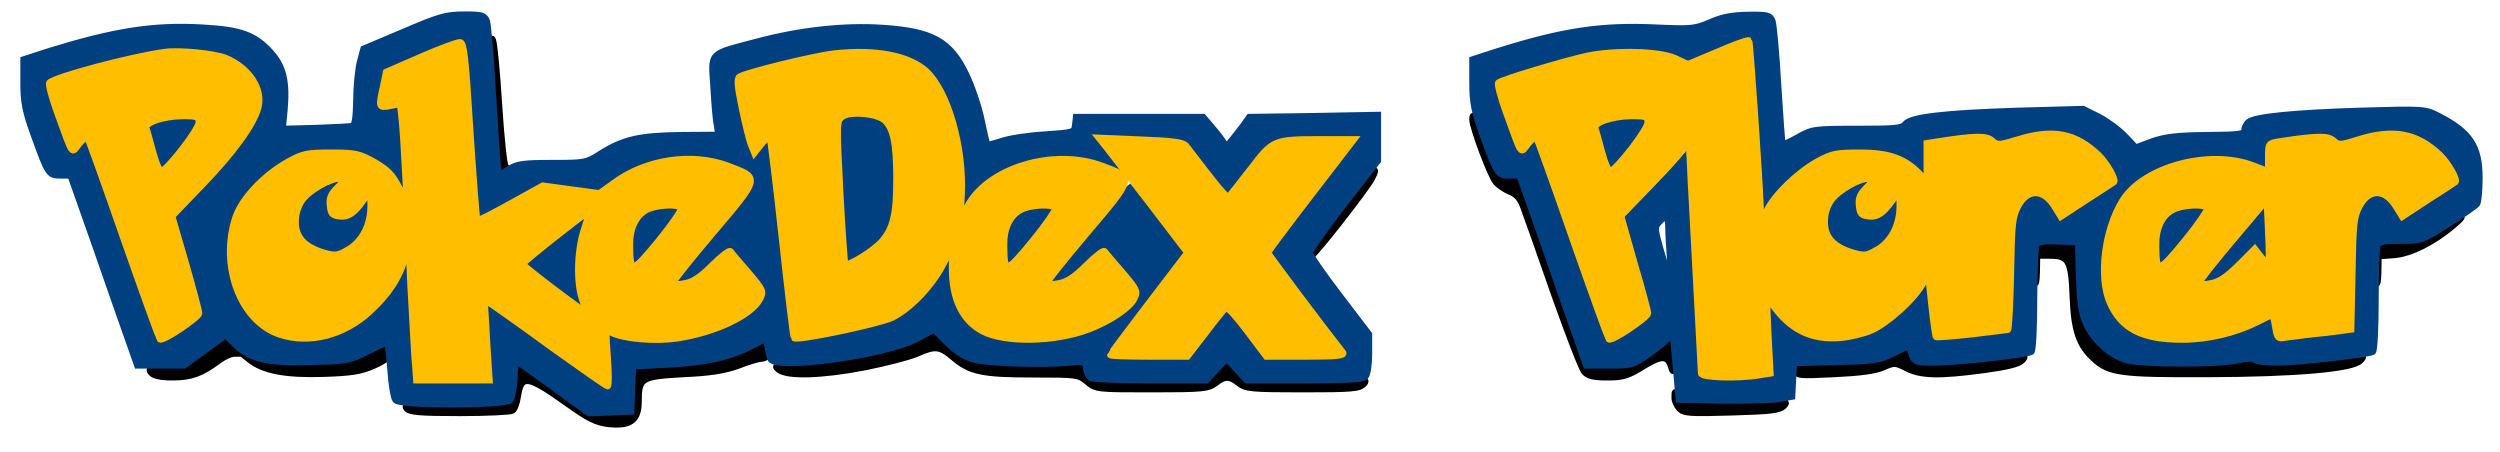
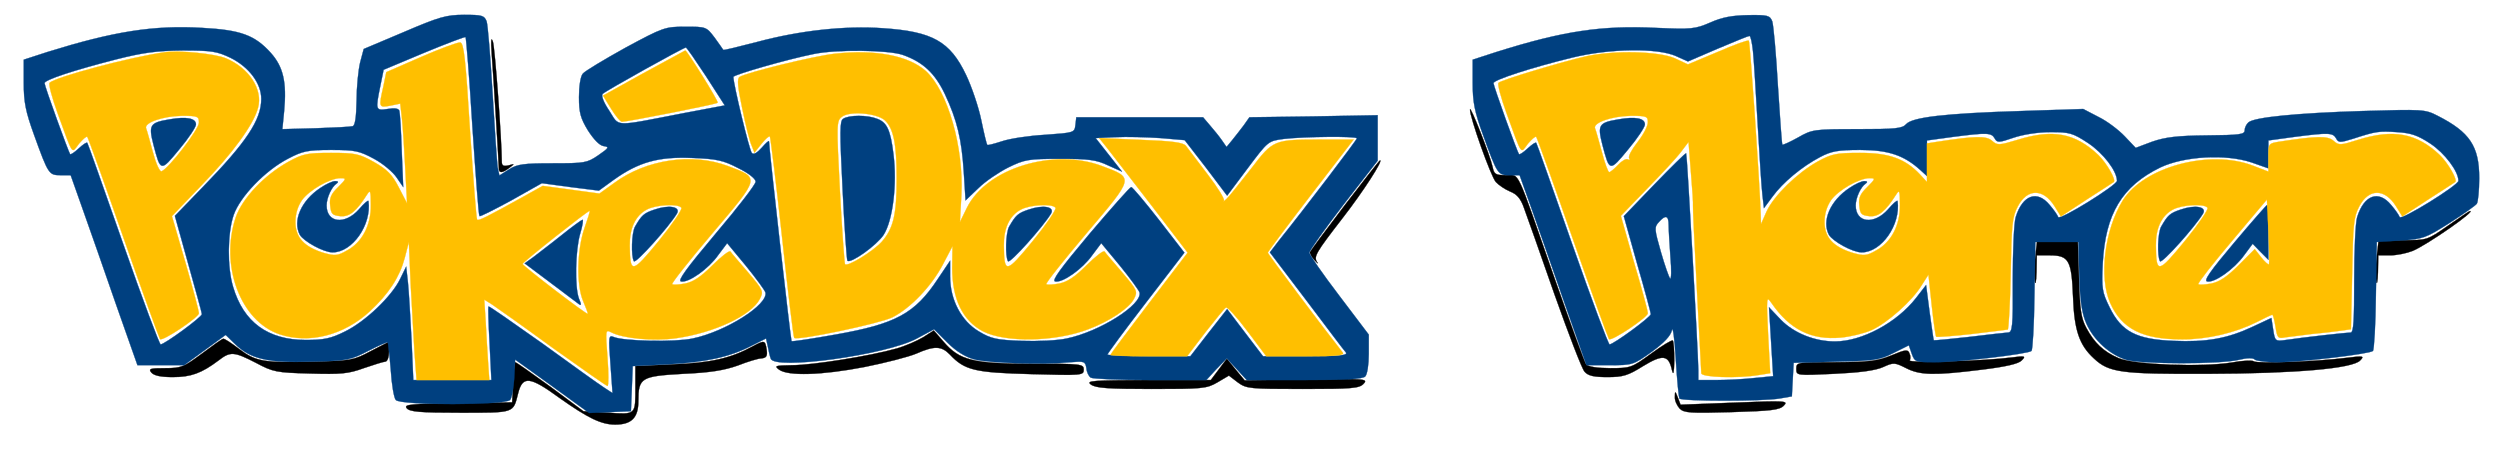
<svg xmlns="http://www.w3.org/2000/svg" version="1.0" viewBox="0 0 842 152">
-   <path stroke="#000" stroke-width="2.3" d="M165.5 17.5c.3 3.3 1 13.6 1.6 23 .6 9.3 1.2 17.2 1.4 17.4.2.1.9 0 1.5-.4.8-.5.8-1 .2-1.4-.5-.3-1.5-9.6-2.2-20.6s-1.6-20.9-2.1-22c-.5-1.2-.7.3-.4 4zM496 40.3c0 2.6 6.1 19 7.9 21 .8 1 3 2.5 4.7 3.2 2.3.9 3.6 2.4 4.7 5.6.9 2.4 5.5 15.4 10.2 28.9 4.8 13.5 9.3 25.3 10.2 26.2 1.2 1.4 3.2 1.8 7.7 1.8 5.2 0 6.9-.5 12-3.7 6.4-3.9 8.5-3.8 9.7.8.5 1.6.7.6.8-3.2.1-3.1-.2-5.8-.5-6.2-.3-.3-3.6 1.7-7.3 4.4-6.6 4.8-6.9 4.9-13.8 4.9-4.4 0-7.4-.5-8.1-1.3-.5-.6-5.4-13.8-10.7-29.2-13-37.3-11.6-34.3-16.1-34.7l-3.7-.3-3.4-9.5c-3.6-9.9-4.3-11.4-4.3-8.7zm-44.1 30.2C441.4 84.1 440.2 86 441.7 86c.9 0 18.2-22.1 20.2-25.8 3.1-5.8-.4-2.2-10 10.3zM823 77c-5.3 3.8-5.8 3.9-13.7 4h-8.2l-.6 5.3c-.4 2.9-.5 6.6-.2 8.2.2 1.8.5.7.6-2.6l.1-5.7 5.4-.4c5.6-.5 13.2-4.3 19.9-10 4.5-3.9 3.1-3.3-3.3 1.2zm-137.5 9.3c-.4 2.9-.5 6.6-.2 8.2.2 1.7.5.6.6-2.8l.1-5.7h4.3c6.5 0 7.4 1.6 7.9 14 .4 11.2 2.1 16.2 7 20.7 5.1 4.8 9.1 5.3 38.2 5.2 30.1-.1 49-1.8 51.5-4.5 1.5-1.5 1.2-1.6-3.4-.9-5.9.9-35.6 1.9-57.5 2-16.8 0-20.8-.8-26.1-5.2-5.8-4.9-7.3-9.4-7.7-23.6l-.4-12.7h-13.7zM313.4 112c-4.6 4.5-31.9 11-46.4 11-5.9.1-6.3.2-4.6 1.5 3 2.2 14.3 1.9 28.8-.9 7-1.4 14.8-3.4 17.4-4.5 6.3-2.8 7.9-2.7 12.5 1.2 5.6 4.8 9.7 5.7 26.9 5.7 14.8 0 15.3.1 18.2 2.5 2.9 2.5 3.2 2.5 21.7 2.5 17.3 0 19-.2 21.4-2 3.2-2.5 4.8-2.5 8 0 2.3 1.8 4 2 21.5 2 16.7 0 19.1-.2 20.5-1.8 1.5-1.6.5-1.7-19.3-1.4l-20.8.3-3-3.6-3-3.7-2.7 3.6-2.8 3.6-21.1-.2-21.1-.3-.3-2.5-.3-2.5h-17.2c-20.1 0-24.5-1.1-30-7.6-2-2.3-3.7-3.5-4.3-2.9zM68 119.1c-6.1 4.5-6.9 4.9-12.4 4.9-5.1 0-5.7.2-4.6 1.5.9 1 3.1 1.5 7.2 1.5 6.1 0 9.7-1.3 15.4-5.6 1.7-1.3 4.1-2.4 5.4-2.4h2.3l-2.3-2.5c-1.3-1.4-2.8-2.5-3.4-2.4-.6 0-4 2.3-7.6 5zm185.6-2.5c-7.4 4.1-14.2 5.6-26.8 6.1l-12.7.6-.3 7.6-.3 7.6-8 .3-8 .2-11.7-8.5c-6.5-4.7-12-8.5-12.2-8.5-.3 0-.6 3-.8 6.7l-.3 6.8-18.4.3c-16 .2-18.2.4-17.1 1.7 1 1.2 4.4 1.5 17.9 1.5 9.1 0 17.1-.4 17.7-.8s1.4-2.5 1.7-4.6c1.2-7.7 3.3-7.4 16.9 2.3 7 5 9.6 6.3 13.7 6.8 7.4.8 10.1-1.2 10.1-7.5 0-8 .9-8.5 15.1-9.3 9.2-.4 13.9-1.2 18.4-2.8 3.3-1.3 6.9-2.4 8-2.4 1.7-.2 2-.8 1.7-3-.5-3.1-.7-3.2-4.6-1.1zm-129.7 2.1c-2.5 1.3-7.5 2.8-11 3.4-7.8 1.3-22.6.5-27.7-1.6l-3.7-1.5 2.5 2c4.7 3.8 12.2 5.2 24.9 4.8 9.4-.3 12.6-.8 16.9-2.7 4.2-1.9 5.2-2.8 5.2-4.7 0-2.9-1.1-2.8-7.1.3zm512.6 1.2c-5.3 2.2-7.6 2.5-18.7 2.5-12.1.1-12.8.2-12.8 2.1s.5 2 12.7 1.4c8.8-.4 14-1.1 16.6-2.3 3.7-1.6 4-1.6 7.8.3 4.8 2.5 10.9 2.7 26.3.6 7.4-1 11.5-2 12.5-3.1 1.5-1.5 1.2-1.6-3.4-1-2.7.3-11.4.9-19.1 1.3l-14.1.6-.9-2.4-.9-2.5zm-72.4 13.8c-.1 1.2.7 2.9 1.6 3.9 1.5 1.5 3.6 1.6 17.5 1.2 13.3-.4 16.2-.7 17.6-2.2 1.6-1.6.7-1.7-16.5-1l-18.3.7-.9-2.4c-.9-2.3-1-2.3-1-.2z" />
-   <g fill="#004080" stroke="#004080" stroke-width="2.3">
-     <path d="m136 10.8-13.5 5.7-1.2 4.5c-.6 2.5-1.2 8.2-1.2 12.8-.1 5.7-.5 8.4-1.3 8.7-.7.2-6.3.5-12.5.7l-11.2.3.6-6.1c.9-9.8-.3-14.9-4.5-19.6-5.4-6-10.2-7.7-22.9-8.4-16.6-1-30.1 1.2-52.3 8.1l-8 2.6v7.8c0 6.5.6 9.6 3.5 17.6 4.8 13.3 5 13.5 8.9 13.5h3.4l4 11.3c2.2 6.1 7.2 20.5 11.2 32l7.3 20.7H62l7-5.1 7-5.1 3.2 3.1c5.1 5 11 6.4 25.7 5.9 12.1-.3 13.1-.5 19.1-3.6 3.5-1.8 6.4-3.1 6.6-2.9.1.1.6 4.3 1 9.2.3 5 1.1 9.6 1.7 10.2 1.4 1.9 37 1.8 38.5 0 .6-.7 1.2-4 1.4-7.4l.3-6.2 12.5 9 12.4 9 7.1-.3 7-.3.3-7.6.3-7.6 11.7-.6c13-.7 20.8-2.4 28.2-6.2l5-2.5.6 2.7c.3 1.6.7 3.4 1 4.1 1.2 3.9 38.7-1.2 49.2-6.8l5.8-3.1 4.5 4.5c2.9 2.9 6 4.8 8.9 5.6 4.6 1.3 23.5 1.9 32.5 1 4.7-.4 5-.3 5.4 2 .1 1.4.8 2.8 1.5 3.2.6.4 9.6.8 20 .8h18.9l3.4-3.7 3.5-3.6 3.3 3.6 3.4 3.7h19.3c13.8 0 19.7-.3 20.6-1.2.7-.7 1.2-4 1.2-7.7v-6.5l-10-13.1c-5.5-7.2-10-13.7-10-14.4s5.2-8 11.5-16.2L464 54.1V38.8l-21.6.4-21.6.3-1.9 2.7c-1.1 1.4-2.8 3.7-3.9 5l-1.9 2.3-1.6-2.3c-.9-1.3-2.7-3.5-4-5l-2.3-2.7h-42.7l-.3 2.6c-.3 2.6-.5 2.6-10.2 3.3-5.5.3-12 1.3-14.6 2.2-2.5.8-4.7 1.4-4.9 1.2s-1.1-3.9-2-8.3-3.2-11.2-5.1-15.2C320 13.9 314 10.6 297.3 9.5c-12.8-.9-28 .8-42.2 4.6-16.6 4.4-15.5 3.2-14.7 15.3.3 5.5.8 11.4 1.2 13.1l.5 3-12.8.1c-14.1.2-19.4 1.4-27.4 6.5-4.4 2.8-5.1 2.9-15.9 2.9-9.6 0-11.8.3-14.5 2l-3.3 2.1-.6-2.8c-.2-1.5-1-12.7-1.7-24.8s-1.6-23-2-24.3c-.8-2-1.5-2.2-7.6-2.2-6 0-8.4.7-20.3 5.8zm23.1 31.8c1.1 16.4 2.1 30 2.4 30.2.2.2 5-2.2 10.7-5.3l10.3-5.8 9.6 1.3 9.6 1.2 5.1-3.7c8.3-5.9 15-7.8 26.3-7.3 8.3.3 10.5.8 15.5 3.4 3.5 1.7 5.9 3.6 5.9 4.6 0 .9-6 8.7-13.4 17.4-10 11.9-13 16-11.7 16.2 2.5.5 9.2-4.2 12.5-8.9l3-4 6.3 7.6c3.5 4.3 6.4 8.3 6.6 9 1 4.1-13.4 13.2-24.5 15.5-5.9 1.3-23.4.9-26.6-.5-1.7-.7-1.8-.2-1.1 9.1l.7 9.8-2.9-1.9c-1.6-1-10.9-7.7-20.7-14.8-9.9-7-18-12.7-18.2-12.5-.1.2 0 5.8.4 12.6l.6 12.2h-26.3l-.6-13.7c-.4-7.6-.9-16.2-1.2-19.1l-.6-5.4-2 4.1c-2.9 6-11.8 14.4-18.5 17.7-4.8 2.4-7.1 2.9-13.3 2.9-12.8 0-21-6-24.5-17.9-2-6.6-1.9-18.1.2-24.2s10.6-15 18.4-19c4.8-2.5 6.4-2.9 14.4-2.9 8.1 0 9.5.3 14.5 3 3 1.6 6.4 4.5 7.6 6.3l2.2 3.2-.5-12.2c-.2-6.8-.6-12.8-.8-13.5q-.45-1.2-3.9-.6c-4.1.6-4.2.5-2.5-7.8l1.1-5.4 13.6-5.7c7.5-3.1 13.8-5.5 14-5.3s1.3 13.7 2.3 30.1zM77.7 19.5C83.9 22.6 88 28.1 88 33.3c0 7.1-5 14.6-19.8 29.8l-9.3 9.6 4.5 16.2c2.5 8.9 4.6 16.5 4.6 16.9 0 1-12.6 10.2-13.9 10.2-.4 0-6.1-15.2-12.6-33.8C35 63.7 29.6 48.3 29.4 48.1c-.2-.3-1.5.6-2.9 1.9s-2.7 2.2-2.9 1.9C23.1 51.3 15 29 15 28c0-1.1 9.7-4.3 24.1-8 9.1-2.3 13.6-2.9 22.5-3 9.8 0 11.5.3 16.1 2.5zm226.4-1c6.8 2.4 10.8 6.2 14.1 13.1 4.2 8.9 5.7 15.4 6.4 26.4l.6 9.5 4.3-4.1c2.3-2.3 6.9-5.4 10.1-7 5.5-2.7 6.8-2.9 17.4-2.9 9.7 0 12.2.3 16.2 2.2l4.7 2.1-4.4-5.6-4.5-5.7 6.7-.3c3.8-.2 10.5 0 15.1.3l8.2.7 7.2 9.3 7.1 9.4 6.9-9.2c6.9-9.2 6.9-9.2 12.1-9.9 6.7-.8 24.7-1 24.7-.2 0 .5-17.3 23.3-26.4 34.6l-2.9 3.8 12.3 16.2c6.8 9 12.7 16.9 13.3 17.5.7 1-2.1 1.3-13.5 1.3h-14.4l-6.1-8-6-7.9-6.2 7.9-6.2 8H387c-7.7 0-14-.3-14-.6s5.8-8.2 12.9-17.4l13-16.9-8.6-11.1c-4.7-6-8.9-11-9.3-11s-6.7 7.1-14 15.7c-10 11.9-12.9 15.9-11.6 16.1 2.5.5 9.2-4.2 12.5-8.9l3-4 6.3 7.6c3.5 4.3 6.4 8.3 6.6 9 1 4.1-13.4 13.2-24.5 15.5-3.1.7-10 1-15.3.8-8.2-.3-10.2-.7-14.2-3.1-6-3.5-9.8-10.7-9.8-18.5v-5.4l-4.1 6.1c-7.8 11.8-14.2 15.2-34.6 18.8-7.9 1.4-14.5 2.4-14.7 2.2-.3-.3-7.6-64.9-7.6-67.3 0-.4-1.1.6-2.4 2.1-1.6 1.8-2.8 2.5-3.4 1.8-.8-.8-6.2-23.1-6.2-25.6 0-.7 18-5.9 27-7.7 7.5-1.6 25.2-1.4 30.1.3z" />
-     <path d="M107.9 63.3c-6.5 4.3-9.4 11.1-6.9 15.8 1.3 2.2 8 5.9 11 5.9 6.7 0 13.2-9.3 12.1-17.3-.1-.4-1.5.8-3.2 2.8-4.7 5.3-10.9 4.6-10.9-1.3 0-2.6 1.7-6.3 3.4-7.4.7-.5.5-.8-.5-.8-.9 0-3.1 1-5 2.3zm112.5 7.3c-3.6 1.2-4.3 1.9-6.5 5.7-1.2 2.1-1.4 10-.4 11.7.6.9 11.9-11.7 14.5-16.1 1.3-2.3-2.7-3-7.6-1.3zm-31.5 8.8c-3.6 2.9-7.9 6.1-9.4 7.3l-2.8 2 8.4 6.3c4.6 3.5 9 6.8 9.7 7.3 1 .8 1.1.4.2-1.7-1.5-3.9-1.2-16.5.4-21.9.8-2.6 1.1-4.7.8-4.7-.4.1-3.7 2.5-7.3 5.4zM57.1 40.2c-6.7 1.1-7.1 1.9-5.4 8.6 2.4 9.1 2.4 9.1 8.6 1.6 3.2-3.8 5.7-7.6 5.7-8.5 0-2.1-3.2-2.7-8.9-1.7zM284 40c-1.2.7-1.2 4-.2 24.1.6 12.8 1.4 23.4 1.6 23.7 1.1 1.1 9.9-5.2 12.2-8.7 3.1-4.8 4.6-17 3.3-27.3-1-8.1-2.2-10.6-5.5-11.8-3.2-1.3-9.5-1.3-11.4 0zm62.4 30.6c-3.6 1.2-4.3 1.9-6.5 5.7-1.2 2.1-1.4 10-.4 11.7.6.9 11.9-11.7 14.5-16.1 1.3-2.3-2.7-3-7.6-1.3zM576 7.6c-5.1 2.2-6.3 2.3-18 1.8-18.6-.9-31.4 1-54 8.1l-8 2.6v7.8c0 6.5.6 9.6 3.5 17.6 4.8 13.3 5 13.5 8.9 13.5h3.4l4 11.2c2.2 6.2 7.2 20.6 11.2 32.1l7.3 20.7h7.8c7.8 0 8-.1 14.4-4.7 4.1-3 6.6-5.4 6.6-6.7.1-1.2.7 3.5 1.3 10.4l1.1 12.5 14.2.3c7.8.1 16.4-.1 19-.5l4.8-.8.3-5.7.3-5.6 14.2-.4c12.9-.3 14.7-.5 19.4-2.9l5.2-2.6 1 2.9c1 2.7 1.2 2.8 7.8 2.8 7 0 30.9-2.6 32.4-3.6.5-.3.9-8.3.9-17.7 0-9.5.4-17.8.9-18.5.5-.9 2.8-1.2 7.4-1l6.7.3.3 11.5c.3 8.9.8 12.5 2.4 16 2.5 5.6 8 10.5 13.5 12.2 5.3 1.5 31.5 1.5 37.8 0 2.8-.7 4.9-.7 5.4-.1.6.5 4 .9 7.6.9 6.8 0 30.6-2.7 32.1-3.6.5-.3.9-8.1.9-17.4 0-9.2.3-17.5.6-18.4.5-1.3 2.2-1.6 7.8-1.6 7 0 7.4-.1 16.2-5.7 4.9-3.1 9.2-6.1 9.6-6.7s.8-4.5.8-8.6c0-10.8-3.2-15.5-14-21-4.3-2.2-4.9-2.2-26-1.6-22.2.7-35.6 2-37.7 3.8-.7.6-1.3 1.8-1.3 2.7 0 1.4-1.7 1.6-12.8 1.7-10 .1-13.9.6-18.3 2.1l-5.6 2.1-3.7-3.9c-2-2.1-5.9-5-8.8-6.5l-5.2-2.6-21.6.6c-25.2.8-36.5 2.1-38.3 4.5-1 1.4-3.5 1.6-16.2 1.6-14.5 0-15.2.1-19.9 2.8-2.7 1.5-5.1 2.6-5.3 2.4s-.8-9.1-1.5-19.8c-.6-10.7-1.5-20.4-1.9-21.7-.8-2-1.5-2.2-8.1-2.1-5.4.1-8.8.7-12.8 2.5zm14.4 9.6c.3 2.9 1 14.1 1.6 24.8s1.3 21.4 1.6 23.8l.5 4.3 2.9-3.9c3.4-4.7 9.9-10.1 16-13.3 3.8-2 6-2.4 13.5-2.4 9.5 0 14.8 1.8 20.3 6.8l2.2 2v-12l8.8-1.2c11.6-1.5 12.9-1.4 14 .5.8 1.5 1.4 1.5 6.3-.2 3.2-1.1 8.3-1.9 12.5-1.9 6.5 0 7.5.3 12.7 3.7 5.1 3.4 9.7 9.4 9.7 12.7 0 1.5-19.4 13.5-19.8 12.2-.2-.6-1.5-2.5-2.9-4.1-4.2-5.1-9.1-3.3-11.4 4.1-.6 1.9-1 11.3-1 21.1.1 16.2-.1 17.8-1.7 17.8-.9.1-6.9.7-13.2 1.5-6.3.7-11.6 1.2-11.7 1.1s-.7-4.3-1.4-9.4l-1.2-9.2-3.4 4.4c-6.5 8.3-18.2 14.6-27.3 14.6-6.8 0-13.8-2.8-18.2-7.3l-4-4.2.7 11.6.7 11.6-6.2.6c-3.5.4-9.2.7-12.6.7H572v-3.3c-.1-6.6-3.8-72.8-4.1-73.1-.2-.1-5 4.6-10.7 10.5l-10.3 10.7 4.5 16.1c2.6 8.9 4.6 16.5 4.6 16.9 0 1-12.6 10.2-13.9 10.2-.4 0-6.1-15.2-12.6-33.8-6.5-18.5-11.9-33.9-12.1-34.1-.2-.3-1.5.6-2.9 1.9s-2.7 2.2-2.9 1.9c-.6-.6-8.6-23-8.6-23.9 0-1.1 13-5.3 26.5-8.6 12.7-3.1 28.8-3.3 35-.5l4 1.8 10-4.3c5.5-2.3 10.3-4.3 10.7-4.3.4-.1.9 2.3 1.2 5.1zm228.2 31.2c4.8 3.2 9.4 9.3 9.4 12.5 0 1.5-19.4 13.5-19.8 12.2-.2-.6-1.5-2.5-2.9-4.1-4.2-5.1-9.1-3.3-11.4 4.1-.6 1.9-1 11.3-1 21.1 0 13.7-.2 17.8-1.2 17.8-1.3 0-15.8 1.6-21.8 2.5-3.6.5-3.7.4-4.3-3.5l-.6-3.9-6.2 2.9c-8.5 4-15.5 5.3-26.8 4.8-12.5-.5-17.5-3.1-21.5-11.3-2.5-5.1-2.7-6.2-2.3-14.8.9-16.7 6.5-26 19.4-32.3 8-3.8 22-4.6 30.7-1.7l5.7 2v-9.4l8.8-1.2c11.6-1.5 12.9-1.4 14 .5.8 1.5 1.3 1.5 5.8.1 7.7-2.5 8.6-2.6 14.7-2.2 4.7.3 6.9 1 11.3 3.9zM562 76.7c0 2.1.3 6.9.6 10.8.4 3.8.3 6.7-.1 6.3s-1.8-4.4-3.1-8.9c-2.2-7.7-2.3-8.4-.7-10.1 2.4-2.7 3.3-2.2 3.3 1.9z" />
+   <path stroke="#000" stroke-width=".1" d="M165.6 18c.8 10.9 2.4 37.1 2.4 38.6 0 1.8 1.1 1.8 3.6-.1 1.8-1.4 1.8-1.4-.3-.8-1.8.4-2.3.1-2.3-1.3 0-7-2.3-38.4-3-40.4-.6-1.7-.7-.4-.4 4zm329.5 18.9c-.1 2.5 7 22.5 8.7 24.4.9 1 3.1 2.5 4.8 3.2 2.3.9 3.6 2.4 4.7 5.6.9 2.4 5.5 15.4 10.2 28.9 4.8 13.5 9.3 25.3 10.2 26.2 1.2 1.4 3.2 1.8 7.7 1.8 5.2 0 6.9-.5 12-3.7 6.6-4 8.6-3.8 9.7 1.3.5 2 .7 1.1.8-3.2 0-3.3-.2-6.3-.5-6.7-.3-.3-3.6 1.7-7.3 4.4-6.6 4.8-6.9 4.9-13.8 4.9-4.4 0-7.4-.5-8.1-1.3-.5-.6-5.3-13.8-10.7-29.2C510.3 55.7 511.9 59 507.2 59c-3.5 0-4-.3-4.5-2.8-.8-3.8-7.6-21-7.6-19.3zM453 69c-6.3 8.3-11.6 15.4-11.8 15.9-.1.4.5 1.7 1.5 2.7 1 1.1 1.4 1.4.9.7-1.2-1.9-.5-3.1 8.7-15 6.9-8.9 13.6-19.3 12.5-19.3-.2 0-5.5 6.8-11.8 15zm371.5 7c-7 4.9-7 4.9-15.2 4.9l-8.2.1-.6 5.3c-.4 2.9-.5 6.6-.2 8.2.2 1.7.5.6.6-2.8l.1-5.7h4c2.2 0 5.6-.7 7.6-1.5 5-2.1 21.9-13.9 19.2-13.4-.2 0-3.4 2.2-7.3 4.9zm-139 10.3c-.4 2.9-.5 6.6-.2 8.2.2 1.7.5.6.6-2.8l.1-5.7h4.3c6.5 0 7.4 1.6 7.9 14 .4 11.2 2.1 16.2 7 20.7 5.1 4.8 9.1 5.3 38.2 5.2 30-.1 49-1.8 51.5-4.5 1.5-1.5 1.1-1.6-4.4-.9-10.2 1.3-30.6 2-31.4 1.2-.4-.4-3.8-.3-7.5.4-9.7 1.6-32.9.8-38.1-1.5-5.1-2.2-8.1-5.1-10.8-10.1-1.8-3.3-2.2-6.2-2.5-16.8l-.4-12.7h-13.7zm-374.6 27.3c-2 1.2-6.1 3-9 3.8-8.8 2.5-28.3 5.6-35.1 5.6-5.8.1-6.1.2-4.4 1.5 3 2.2 14.3 1.9 28.8-.9 7-1.4 14.8-3.4 17.4-4.5 6.1-2.7 8.5-2.6 11.3.3 5 5.3 8.3 6.1 27.4 6.6 17.2.5 17.7.4 17.7-1.5s-.7-2-17.2-2c-20.1 0-24.6-1.1-30-7.4l-3.3-3.8zM68 119.1c-6.1 4.5-6.9 4.9-12.4 4.9-5.1 0-5.7.2-4.6 1.5.9 1 3.1 1.5 7.2 1.5 6.1 0 9.7-1.3 15.4-5.6 4-3.1 5.2-3 12.6.8 5.8 3.1 6.9 3.3 18.2 3.6 10.4.3 12.9.1 18.1-1.8 3.3-1.1 6.6-2.2 7.3-2.2.7-.1 1.2-1.5 1.2-3.4v-3.3l-6.2 3.2c-5.8 3.1-6.7 3.2-19.6 3.5-16.6.4-19 0-24.7-4.3-2.5-1.9-4.9-3.5-5.3-3.4-.4 0-3.6 2.3-7.2 5zm185.6-2.5c-7.5 4.1-14.2 5.6-26.8 6.1l-12.8.6v6.8c0 9.8.3 9.5-9.3 8.9l-8.2-.5-11.2-8.3c-6.2-4.5-11.5-8.2-11.7-8.2-.3 0-.6 3-.8 6.7l-.3 6.8-18.4.3c-16 .2-18.2.4-17.1 1.7 1 1.2 4.4 1.5 18.1 1.5 18.4 0 17.7.2 19.4-6.5 1.5-6 3.9-5.8 13.9 1.5 9.6 6.8 14.1 9 18.8 9 5.5 0 7.8-2.3 7.8-7.9 0-7.9.9-8.4 15.1-9.2 9.2-.4 13.9-1.2 18.4-2.8 3.3-1.3 6.9-2.4 8-2.4 1.7-.2 2-.8 1.7-3-.5-3.1-.7-3.2-4.6-1.1zm383.4 3.1c-4.7 1.9-7.3 2.2-18.7 2.3-13.1 0-13.3 0-13.3 2.2 0 2.3 0 2.3 12.7 1.7 8.6-.4 14-1.1 16.6-2.3 3.5-1.6 3.9-1.5 7.7.4 4.7 2.4 9.5 2.5 25.5.5 8.2-1 12.4-2 13.4-3.1 1.5-1.5 1.2-1.6-3.4-1-9.3 1.2-34.8 1.9-34.3 1 .3-.5.3-1.6-.1-2.4-.5-1.4-1.3-1.3-6.1.7zm-226.5 4.7-2.7 3.6h-21.2c-18.8.1-20.9.2-19.2 1.5 1.6 1.2 5.7 1.5 20.3 1.5 17.2 0 18.7-.1 22.3-2.2l3.9-2.3 3 2.3c2.9 2.1 3.9 2.2 21.9 2.2 16.7 0 19.1-.2 20.5-1.8 1.5-1.6.5-1.7-19.3-1.4l-20.8.3-3-3.6-3-3.7zm153.6 9.3c-.1 1.2.7 2.9 1.6 3.9 1.5 1.5 3.6 1.6 17.5 1.2 13.3-.4 16.2-.7 17.6-2.2 1.6-1.6.7-1.7-16.5-1l-18.3.7-.9-2.4c-.9-2.3-1-2.3-1-.2z" />
+   <g fill="#004080" stroke="#004080" stroke-width=".1">
+     <path d="m136 10.8-13.5 5.7-1.2 4.5c-.6 2.5-1.2 8.2-1.2 12.8-.1 5.7-.5 8.4-1.3 8.7-.7.2-6.3.5-12.5.7l-11.2.3.6-6.1c.9-9.8-.3-14.9-4.5-19.6-5.4-6-10.2-7.7-22.9-8.4-16.6-1-30.1 1.2-52.3 8.1l-8 2.6v7.8c0 6.5.6 9.6 3.5 17.6 4.8 13.3 5 13.5 8.9 13.5h3.4l4 11.3c2.2 6.1 7.2 20.5 11.2 32l7.3 20.7H62l7-5.1 7-5.1 3.2 3.1c5.1 5 11 6.4 25.7 5.9 12.1-.3 13.1-.5 19.1-3.6 3.5-1.8 6.4-3.1 6.6-2.9.1.1.6 4.3 1 9.2.3 5 1.1 9.6 1.7 10.2 1.4 1.9 37 1.8 38.5 0 .6-.7 1.2-4 1.4-7.4l.3-6.2 12.5 9 12.4 9 7.1-.3 7-.3.3-7.6.3-7.6 11.7-.6c13-.7 20.8-2.4 28.2-6.2l5-2.5.6 2.7c.3 1.6.7 3.4 1 4.1 1.2 3.9 38.8-1.2 49.2-6.8l5.8-3.1 4.5 4.5c2.9 2.9 6 4.8 8.9 5.6 4.6 1.3 23.5 1.9 32.5 1 4.7-.4 5-.3 5.4 2 .1 1.4.8 2.8 1.5 3.2.6.4 9.6.8 20 .8h18.9l3.4-3.7 3.5-3.6 3.3 3.6 3.4 3.7h19.3c13.8 0 19.7-.3 20.6-1.2.7-.7 1.2-4 1.2-7.6v-6.5l-10-13.2c-5.5-7.2-10-13.7-10-14.4s5.2-8 11.5-16.2L464 54.1V38.8l-21.6.4-21.6.3-1.9 2.7c-1.1 1.4-2.8 3.7-3.9 5l-1.9 2.3-1.6-2.3c-.9-1.3-2.7-3.5-4-5l-2.3-2.7h-42.7l-.3 2.6c-.3 2.6-.5 2.6-10.2 3.3-5.5.3-12 1.3-14.6 2.2-2.5.8-4.7 1.4-4.9 1.2s-1.1-3.9-2-8.3-3.2-11.2-5.1-15.2C320 13.9 314 10.6 297.3 9.5c-12.8-.9-28 .8-42.2 4.6-6.2 1.6-11.4 2.9-11.5 2.7s-1.4-2-2.9-4.1C237.9 9 237.8 9 230.8 9c-6.8 0-7.4.2-20.2 7.1-7.2 4-13.7 7.9-14.3 8.7-.8.9-1.3 4.3-1.3 7.9 0 5.2.5 7.1 3 11.2 2 3.1 3.9 5.1 5.3 5.3 2 .3 1.8.6-1.8 3.1-3.8 2.6-4.6 2.7-15.4 2.7-9.7 0-11.9.3-14.6 2l-3.3 2.1-.6-2.8c-.2-1.5-1-12.7-1.7-24.8s-1.6-23-2-24.3c-.8-2-1.5-2.2-7.6-2.2-6 0-8.4.7-20.3 5.8zm23.1 31.8c1.1 16.4 2.1 30 2.4 30.2.2.2 5-2.2 10.7-5.3l10.3-5.8 9.6 1.3 9.6 1.2 5.1-3.7c8.3-5.9 15-7.8 26.3-7.3 8.3.3 10.5.8 15.5 3.4 3.5 1.7 5.9 3.6 5.9 4.6 0 .9-6 8.7-13.4 17.4-10 11.9-13 16-11.7 16.2 2.5.5 9.2-4.2 12.5-8.9l3-4 6.3 7.6c3.5 4.3 6.4 8.3 6.6 9 1 4.1-13.4 13.2-24.5 15.5-5.9 1.3-23.4.9-26.6-.5-1.7-.7-1.8-.2-1.1 9.1l.7 9.8-2.9-1.9c-1.6-1-10.9-7.7-20.7-14.8-9.9-7-18-12.7-18.2-12.5-.1.2 0 5.8.4 12.6l.6 12.2h-26.3l-.6-13.7c-.4-7.6-.9-16.2-1.2-19.1l-.6-5.4-2 4.1c-2.9 6-11.8 14.4-18.5 17.7-4.8 2.4-7.1 2.9-13.3 2.9-12.8 0-21-6-24.5-17.9-2-6.6-1.9-18.1.2-24.2s10.6-15 18.4-19c4.8-2.5 6.4-2.9 14.4-2.9 8.1 0 9.5.3 14.5 3 3 1.6 6.4 4.5 7.6 6.3l2.2 3.2-.5-12.2c-.2-6.8-.6-12.8-.8-13.5q-.45-1.2-3.9-.6c-4.1.6-4.2.5-2.5-7.8l1.1-5.4 13.6-5.7c7.5-3.1 13.8-5.5 14-5.3s1.3 13.7 2.3 30.1zm78.7-16.9 6.3 9.8-13.8 2.6c-24.3 4.7-21.5 4.7-25.1-.8-1.9-2.8-2.8-5.1-2.2-5.7 1-1 27.2-15.6 28-15.6.3 0 3.3 4.4 6.8 9.7zM77.7 19.5C83.9 22.6 88 28.1 88 33.3c0 7.1-5 14.6-19.8 29.8l-9.3 9.6 4.5 16.2c2.5 8.9 4.6 16.5 4.6 16.9 0 1-12.6 10.2-13.9 10.2-.4 0-6.1-15.2-12.6-33.8C35 63.7 29.6 48.3 29.4 48.1c-.2-.3-1.5.6-2.9 1.9s-2.7 2.2-2.9 1.9C23.1 51.3 15 29 15 28c0-1.1 9.7-4.3 24.1-8 9.1-2.3 13.6-2.9 22.5-3 9.8 0 11.5.3 16.1 2.5zm226.4-1c6.8 2.4 10.8 6.2 14.1 13.1 4.2 8.9 5.7 15.4 6.4 26.4l.6 9.5 4.3-4.1c2.3-2.3 6.9-5.4 10.1-7 5.5-2.7 6.8-2.9 17.4-2.9 9.7 0 12.2.3 16.2 2.2l4.7 2.1-4.4-5.6-4.5-5.7 6.7-.3c3.8-.2 10.5 0 15.1.3l8.2.7 7.2 9.3 7.1 9.4 6.9-9.2c6.9-9.2 6.9-9.2 12.1-9.9 6.7-.8 24.7-1 24.7-.2 0 .5-17.3 23.3-26.4 34.6l-2.9 3.8 12.3 16.2c6.8 9 12.7 16.9 13.3 17.5.7 1-2.1 1.3-13.5 1.3h-14.4l-6.1-8-6-7.9-6.2 7.9-6.2 8H387c-7.7 0-14-.3-14-.6s5.8-8.2 12.9-17.4l13-16.9-8.6-11.1c-4.7-6-8.9-11-9.3-11s-6.7 7.1-14 15.7c-10 11.9-12.9 15.9-11.6 16.1 2.5.5 9.2-4.2 12.5-8.9l3-4 6.3 7.6c3.5 4.3 6.4 8.3 6.6 9 1 4.1-13.4 13.2-24.5 15.5-3.1.7-10 1-15.3.8-8.2-.3-10.2-.7-14.2-3.1-6-3.5-9.8-10.7-9.8-18.5v-5.4l-4.1 6.1c-7.8 11.8-14.2 15.2-34.6 18.8-7.9 1.4-14.5 2.4-14.7 2.2-.3-.3-7.6-64.9-7.6-67.3 0-.4-1.1.6-2.4 2.1-1.6 1.8-2.8 2.5-3.4 1.8-.8-.8-6.2-23.1-6.2-25.6 0-.7 18-5.9 27-7.7 7.5-1.6 25.2-1.4 30.1.3z" />
+     <path d="M107.9 63.3c-6.5 4.3-9.4 11.1-6.9 15.8 1.3 2.2 8 5.9 11 5.9 6.7 0 13.2-9.3 12.1-17.3-.1-.4-1.5.8-3.2 2.8-4.7 5.3-10.9 4.6-10.9-1.3 0-2.6 1.7-6.3 3.4-7.4.7-.5.5-.8-.5-.8-.9 0-3.1 1-5 2.3zm112.5 7.3c-3.6 1.2-4.3 1.9-6.5 5.7-1.2 2.1-1.4 10-.4 11.7.6.9 11.9-11.7 14.5-16.1 1.3-2.3-2.7-3-7.6-1.3zm-31.5 8.8c-3.6 2.9-7.9 6.1-9.4 7.3l-2.8 2 8.4 6.3c4.6 3.5 9 6.8 9.7 7.3 1 .8 1.1.4.2-1.7-1.5-3.9-1.2-16.5.4-21.9.8-2.6 1.1-4.7.8-4.7-.4.1-3.7 2.5-7.3 5.4zM57.1 40.2c-6.7 1.1-7.1 1.9-5.4 8.6 2.4 9.1 2.4 9.1 8.6 1.6 3.2-3.8 5.7-7.6 5.7-8.5 0-2.1-3.2-2.7-8.9-1.7zM284 40c-1.2.7-1.2 4-.2 24.1.6 12.8 1.4 23.4 1.6 23.7 1.1 1.1 9.9-5.2 12.2-8.7 3.1-4.8 4.6-17 3.3-27.3-1-8.1-2.2-10.6-5.5-11.8-3.2-1.3-9.5-1.3-11.4 0zm62.4 30.6c-3.6 1.2-4.3 1.9-6.5 5.7-1.2 2.1-1.4 10-.4 11.7.6.9 11.9-11.7 14.5-16.1 1.3-2.3-2.7-3-7.6-1.3zM576 7.6c-5.1 2.2-6.3 2.3-18 1.8-18.6-.9-31.4 1-54 8.1l-8 2.6v7.8c0 6.5.6 9.6 3.5 17.6 4.8 13.3 5 13.5 8.9 13.5h3.4l4 11.2c2.2 6.2 7.2 20.6 11.2 32.1l7.3 20.7h7.8c7.8 0 8-.1 14.2-4.5 4.2-3.1 6.4-5.4 6.8-7.3.3-1.5.9 2.9 1.3 9.8.4 6.8 1 12.8 1.2 13.2.6 1 28.4 1 33.9 0l4-.7.3-5.7.3-5.6 14.2-.4c12.9-.3 14.7-.5 19.4-2.9l5.2-2.6 1 2.9c1 2.7 1.2 2.8 7.8 2.8 8 0 31.5-2.8 32.5-3.8.4-.4.9-8.8 1-18.7l.3-18H700l.3 11.5c.3 8.7.9 12.6 2.4 16 2.5 5.6 7.9 10.5 13.5 12.2 5.3 1.5 31.5 1.5 37.8 0 2.8-.7 4.9-.7 5.4-.1.6.5 4 .9 7.6.9 7.8 0 31.2-2.8 32.2-3.8.4-.4.9-8.8 1-18.7l.3-18 8-.5c7.7-.5 8.4-.8 16.5-5.9 4.7-3 8.8-5.9 9.2-6.5s.8-4.5.8-8.6c0-10.8-3.2-15.5-14-21-4.3-2.2-4.9-2.2-25.5-1.6-22.3.7-36.2 2.1-38.2 3.8-.7.6-1.3 1.8-1.3 2.7 0 1.4-1.7 1.6-12.8 1.7-10 .1-13.9.6-18.3 2.1l-5.6 2.1-3.7-3.9c-2-2.1-5.9-5.1-8.8-6.5l-5.2-2.7-21.1.7c-25.7.8-36.4 2.1-38.5 4.4-1.3 1.5-3.6 1.7-16.5 1.7-14.5 0-15.2.1-19.9 2.8-2.7 1.5-5.1 2.6-5.3 2.4s-.8-9.1-1.5-19.8c-.6-10.7-1.5-20.4-1.9-21.7-.8-2-1.5-2.2-8.1-2.1-5.4.1-8.8.7-12.8 2.5zm14.4 9.6c.3 2.9 1 14.1 1.6 24.8s1.3 21.4 1.6 23.8l.5 4.3 2.9-3.9c3.4-4.7 9.9-10.1 16-13.3 3.8-2 6-2.4 13.5-2.4 9.5 0 14.8 1.8 20.3 6.8l2.2 2v-12l8.8-1.2c11.6-1.5 12.9-1.4 14 .5.8 1.5 1.4 1.5 6.3-.2 3.2-1.1 8.3-1.9 12.5-1.9 6.5 0 7.5.3 12.7 3.7 5.1 3.4 9.7 9.4 9.7 12.7 0 1.5-19.4 13.5-19.8 12.2-.2-.6-1.5-2.5-2.9-4.1-4.2-5.1-9.1-3.3-11.4 4.1-.6 1.9-1 11.3-1 21.1.1 16.2-.1 17.8-1.7 17.8-.9.1-6.9.7-13.2 1.5-6.3.7-11.6 1.2-11.7 1.1s-.7-4.3-1.4-9.4l-1.2-9.2-3.4 4.4c-6.5 8.3-18.2 14.6-27.3 14.6-6.8 0-13.8-2.8-18.2-7.3l-4-4.2.7 11.6.7 11.6-6.2.6c-3.5.4-9.2.7-12.6.7H572v-3.3c-.1-6.6-3.8-72.8-4.1-73.1-.2-.1-5 4.6-10.7 10.5l-10.3 10.7 4.5 16.1c2.6 8.9 4.6 16.5 4.6 16.9 0 1-12.6 10.2-13.9 10.2-.4 0-6.1-15.2-12.6-33.8-6.5-18.5-11.9-33.9-12.1-34.1-.2-.3-1.5.6-2.9 1.9s-2.7 2.2-2.9 1.9c-.6-.6-8.6-23-8.6-23.9 0-1.1 13-5.3 26.5-8.6 12.7-3.1 28.8-3.3 35-.5l4 1.8 10-4.3c5.5-2.3 10.3-4.3 10.7-4.3.4-.1.9 2.3 1.2 5.1zm228.2 31.2c4.8 3.2 9.4 9.3 9.4 12.5 0 1.5-19.4 13.5-19.8 12.2-.2-.6-1.5-2.5-2.9-4.1-4.2-5.1-9.1-3.3-11.4 4.1-.6 1.9-1 11.3-1 21.1 0 13.7-.2 17.8-1.2 17.8-1.3 0-15.8 1.6-21.8 2.5-3.6.5-3.7.4-4.3-3.5l-.6-3.9-6.2 2.9c-8.5 4-15.5 5.3-26.8 4.8-12.5-.5-17.5-3.1-21.5-11.3-2.5-5.1-2.7-6.2-2.3-14.8.9-16.7 6.5-26 19.4-32.3 8-3.8 22-4.6 30.7-1.7l5.7 2v-9.4l8.8-1.2c11.6-1.5 12.9-1.4 14 .5.8 1.5 1.3 1.5 5.8.1 7.7-2.5 8.6-2.6 14.7-2.2 4.7.3 6.9 1 11.3 3.9zM562 75.8c0 1.6.3 6.5.6 10.8.4 4.3.3 7.6-.1 7.2s-1.8-4.4-3.1-8.9c-2.2-7.7-2.3-8.4-.7-10.1 2.3-2.6 3.3-2.2 3.3 1z" />
    <path d="M545.1 40.2c-6.7 1.1-7.1 1.9-5.4 8.6 2.4 9.1 2.4 9.1 8.6 1.6 3.2-3.8 5.7-7.6 5.7-8.5 0-2.1-3.2-2.7-8.9-1.7zm77.8 23.1c-6.5 4.3-9.4 11.1-6.9 15.8 1.3 2.2 8 5.9 11 5.9 6.7 0 13.2-9.3 12.1-17.3-.1-.4-1.5.8-3.2 2.8-4.7 5.3-10.9 4.6-10.9-1.3 0-2.6 1.7-6.3 3.4-7.4.7-.5.5-.8-.5-.8-.9 0-3.1 1-5 2.3zm111.5 7.3c-3.6 1.2-4.3 1.9-6.5 5.7-1.2 2.1-1.4 10-.4 11.7.6.9 11.9-11.7 14.5-16.1 1.3-2.3-2.7-3-7.6-1.3zm18.1 11.1c-8.2 9.7-10.4 12.9-9.1 13.1 2.5.5 9.1-4.2 12.4-8.8l2.9-3.9 2.6 2.7 2.7 2.7v-9.3c0-5-.2-9.2-.4-9.2s-5.2 5.7-11.1 12.7z" />
  </g>
-   <g fill="#FFBF00" stroke="#FFBF00" stroke-width="2.3">
-     <path d="m578.5 17.5-10 4.2-4.5-2.1c-5.4-2.3-19.9-2.7-29.5-.7-7.7 1.7-28.8 8-29.8 9-.4.4.8 5 2.7 10.2 5.4 14.8 4.6 13.7 7.2 10.3 1.3-1.5 2.5-2.6 2.8-2.3s5.8 15.6 12.2 34c6.4 18.3 12 33.7 12.3 34.1.8.9 13-7.3 13.1-8.7 0-.6-2-8.2-4.6-16.9l-4.5-15.9 8.8-9.1c4.9-5 10.1-10.7 11.6-12.6 2.2-2.9 2.7-3.1 2.7-1.5 0 1.1.9 18.4 2 38.5s2 37.1 2 37.7c0 1.4 12.3 1.8 19.4.6l3.8-.6-.7-13.1c-.6-12.6-.6-13 1.1-10.6 6.2 9 13.4 12.6 23.4 11.7 3.2-.3 7.8-1.4 10.3-2.5 5.3-2.4 13.7-9.8 16.9-15.1l2.3-3.6 1.1 10.3c.6 5.6 1.3 10.4 1.5 10.6s5.6-.2 11.9-.9c6.3-.8 11.8-1.4 12.2-1.5.3 0 .8-8.4 1-18.7.3-16.8.5-19.2 2.4-22.8 3.2-6.1 8.6-6.1 12.4 0l2.1 3.4 8.7-5.7c4.8-3.1 8.9-5.7 9.1-5.9.9-.6-2.3-6.3-5.2-9.1-7.8-7.4-15.3-8.8-27.2-5.1-6.3 1.9-6.8 1.9-8.6.3-1.9-1.7-5.7-1.6-18.1.3l-3.8.6v13l-2.4-2.6c-4.9-5.2-10.3-7.2-20.1-7.2-8.1 0-9.5.3-14.3 2.9-7 3.9-14.8 11.6-17.2 16.8l-1.9 4.3-.1-3.5c-.4-11.4-3.6-58-4-58.3-.3-.3-5 1.4-10.5 3.8zM555 41.3c0 2.3-10.3 15.6-12.6 16.4-.6.2-1.9-2.6-2.9-6.4-1-3.7-2-7.4-2.3-8.1-.7-1.9 5.7-4.1 12.1-4.2 5.3 0 5.7.2 5.7 2.3zM628.9 63c-2.4 2.3-3 3.7-2.7 6.2.3 2.9.7 3.3 3.4 3.6 3.1.3 5.4-1.6 9.1-7.4 1-1.6 1.2-1.1 1.2 3.6.1 6.9-3 12.7-8.1 15.4-3.1 1.8-4.1 1.8-7.7.8-6.6-2-9.6-5.2-9.6-10.4 0-2.9.8-5.3 2.2-7.4 2.5-3.4 9.4-7.4 13-7.4 2 0 2 .2-.8 3zM141.8 19.2l-11.7 5.1-1 4.9c-1.6 7-1.5 7.1 2.3 6.4l3.4-.7.6 5.3c.3 2.9.8 10.5 1.1 16.8l.6 11.5-2.8-5.4c-2.2-4.3-3.9-6-8.3-8.5-5-2.8-6.3-3.1-14.5-3.1-8.1 0-9.5.3-14.4 3C89 59 81.6 66.8 79.4 73.2c-5.4 16.2 1.6 35 14.8 39.4 10 3.3 21.6.3 30.3-7.7 6.4-5.9 10.1-11.6 11.8-18l1.4-5.4.6 14c.4 7.7 1 18.2 1.3 23.2l.7 9.3h24.5l-.4-5.8c-.2-3.1-.6-9.2-.8-13.5l-.5-7.8 2.7 1.7c1.5 1 10.7 7.5 20.4 14.6 9.8 7 18.1 12.8 18.4 12.8.4 0 .4-4.3 0-9.6-.7-9.2-.7-9.5 1.2-8.5 4 2.1 14.3 3.1 22 2 12.6-1.8 25.2-7.6 28.1-13.2 1.3-2.5 1.2-2.9-3.9-8.9-3-3.5-5.7-6.6-6-7.1-.4-.4-3.1 1.7-6.1 4.7-3.9 3.9-6.5 5.6-9.2 6.1-2.1.4-4 .5-4.3.2s5.8-8 13.6-17.2c16.1-19 16-18.5 5.1-22.6-12-4.5-27.5-2.2-38.2 5.7l-5 3.6-9.5-1.3-9.6-1.3-6.1 3.4c-12.6 7-15.6 8.5-16 8-.3-.3-1.3-13.8-2.4-30-1.5-24.5-2.1-29.5-3.3-29.7-.8-.1-6.8 2.1-13.2 4.9zM113.9 63c-2.4 2.3-3 3.7-2.7 6.2.3 2.9.7 3.3 3.4 3.6 3.1.3 5.4-1.6 9.1-7.4 1-1.6 1.2-1.1 1.2 3.6.1 6.9-3 12.7-8.1 15.4-3.1 1.8-4.1 1.8-7.7.8-6.6-2-9.6-5.2-9.6-10.4 0-2.9.8-5.3 2.2-7.4 2.5-3.4 9.4-7.4 13-7.4 2 0 2 .2-.8 3zm115.6 7c.3.6-3.1 5.6-7.6 11.1-9.1 11.1-9.7 11.2-9.8 1.6-.1-5.7 1.9-10.1 5.7-12.1 3.1-1.7 10.8-2.1 11.7-.6zM197 76.6c-2.9 8.3-2.9 21 0 26.3.5 1.1 1 2.2 1 2.6 0 .8-21.9-15.8-22-16.6 0-.6 21.9-17.9 22.6-17.9.2 0-.6 2.5-1.6 5.6zm-141.5-59c-11.1 1.5-36.8 8.3-38.8 10.3-.4.4.8 5 2.7 10.2 5.4 14.8 4.6 13.7 7.2 10.3 1.3-1.5 2.5-2.6 2.8-2.3s5.8 15.6 12.2 34c6.4 18.3 12 33.7 12.3 34.1.8.9 13-7.3 13.1-8.7 0-.6-2-8.2-4.5-16.9l-4.6-15.8 9.8-10.2C78.3 51.7 85.4 42 86.9 36.3c1.7-6.2-3-13.4-10.9-16.7-3.7-1.5-15.5-2.7-20.5-2zM67 41.3c0 2.3-10.3 15.6-12.6 16.4-.6.2-1.9-2.6-2.9-6.4-1-3.7-2-7.4-2.3-8.1-.7-1.9 5.7-4.1 12.1-4.2 5.3 0 5.7.2 5.7 2.3z" />
-     <path d="M281.1 18.1c-7.1.8-29.5 6.3-32 7.8-.9.6-.7 3.1.9 10.7 1.1 5.4 2.5 11 3.1 12.3l1 2.5 2.4-3c1.3-1.6 2.5-2.7 2.8-2.4.2.3 2.1 15.5 4.1 33.9s3.8 33.6 4.1 33.9c1 1 28.7-4.8 33-6.9 6.2-3.1 13.3-10.6 17.1-17.9l3.2-6.1-.1 7.3c0 10.5 3.5 17.8 10.4 21.4 7.5 3.8 24.1 3.6 35.4-.7 7-2.6 13.7-7 15.4-10.2 1.3-2.5 1.2-2.9-3.9-8.9-3-3.5-5.7-6.6-6-7.1-.4-.4-3.1 1.7-6.1 4.7-3.9 3.9-6.5 5.6-9.2 6.1-2.1.4-4 .5-4.3.2s5.8-8 13.6-17.2c16.1-19 16-18.5 5.1-22.6-16.4-6.1-38.8.8-45.4 14l-2.4 4.9.5-9.2c.8-16.1-4.6-34.8-11.9-41.6-5.9-5.3-17-7.4-30.8-5.9zM298 40.5c2.9 2.7 4 7.8 4 19.5 0 12.4-1.1 16.9-5 21.4-2.9 3.2-11.4 8.5-12.4 7.6-.2-.3-1-11.3-1.7-24.4-1.2-23.1-1.2-23.9.7-25.3 2.6-2 11.7-1.2 14.4 1.2zM355.5 70c.3.6-3.1 5.6-7.6 11.1-9.1 11.1-9.7 11.2-9.8 1.6-.1-5.7 1.9-10.1 5.7-12.1 3.1-1.7 10.8-2.1 11.7-.6zm438.7-22.9c-6 1.9-6.5 1.9-8.3.3-1.9-1.7-5.7-1.6-18.1.3-3.8.6-3.8.6-3.8 5.3v4.8l-5.2-2c-14.6-5.6-36.8.4-43.9 11.8-6.1 9.9-8 25.8-4.2 34.4 3.9 8.8 10.9 12.3 24.3 12.3 8.6 0 17.8-2.2 25-5.8 2.7-1.4 5.1-2.5 5.3-2.5.3 0 .7 1.8 1.1 4.1.6 3.8.8 4 3.4 3.5 1.5-.2 5.4-.7 8.7-1.1 3.3-.3 7.7-.8 9.7-1.1l3.6-.5.4-18.7c.3-16.7.5-19.1 2.4-22.7 3.2-6.1 8.6-6.1 12.4 0l2.1 3.4 8.7-5.7c4.8-3.1 8.9-5.7 9.1-5.9.9-.6-2.3-6.3-5.2-9.1-7.8-7.4-15.7-8.8-27.5-5.1zm-30 41.9c-.2.3-1.4-.8-2.6-2.3l-2.2-2.8-5.5 5.5c-3.9 3.9-6.5 5.6-9.2 6.1-2.1.4-4 .5-4.3.2s4.8-6.8 11.3-14.5l11.8-14 .5 10.7c.3 5.8.3 10.8.2 11.1zm-20.7-19c.3.6-3.1 5.6-7.6 11.1-9.1 11.1-9.7 11.2-9.8 1.6-.1-5.7 1.9-10.1 5.7-12.1 3.1-1.7 10.8-2.1 11.7-.6z" />
-     <path d="M373 50c1.5 1.9 8.2 10.6 14.9 19.3L400 85.1l-13 17c-7.1 9.3-13 17.2-13 17.4 0 .3 5.8.5 13 .5h12.9l6.1-7.9c3.3-4.4 6.4-8.2 6.9-8.5s3.7 3.2 7.2 7.9l6.4 8.5h13.4c10.5 0 13.1-.3 12.3-1.3-6.1-7.7-25.2-33.1-25.2-33.6 0-.3 6.5-9 14.5-19.4L455.9 47h-10.2c-16.9 0-16.8 0-24.4 9.9-3.7 4.7-7 9-7.4 9.4-.6.7-3.6-2.9-14.5-17.2-.9-1.1-4.5-1.6-15.2-2l-14-.6z" />
+   <g fill="#FFBF00" stroke="#FFBF00" stroke-width=".1">
+     <path d="m578.5 17.5-10 4.2-4.5-2.1c-5.4-2.3-19.9-2.7-29.5-.7-7.7 1.7-28.8 8-29.8 9-.4.4.8 5 2.7 10.2 5.4 14.8 4.6 13.7 7.2 10.3 1.3-1.5 2.5-2.6 2.8-2.3s5.8 15.6 12.2 34c6.4 18.3 12 33.7 12.3 34.1.8.9 13-7.3 13.1-8.7 0-.6-2-8.2-4.6-16.9l-4.5-15.9 8.8-9.1c4.9-5 10.1-10.6 11.5-12.5l2.5-3.3.8 10.3c.5 5.7.8 10.7.7 11.1s.5 13 1.3 28 1.5 27.9 1.5 28.5c0 1.4 12.3 1.8 19.4.6l3.8-.6-.7-13.1c-.6-12.6-.6-13 1.1-10.6 6.2 9 13.4 12.6 23.4 11.7 3.2-.3 7.8-1.4 10.3-2.5 5.3-2.4 13.7-9.8 16.9-15.1l2.3-3.6 1.1 10.3c.6 5.6 1.3 10.4 1.5 10.6s5.6-.2 11.9-.9c6.3-.8 11.8-1.4 12.2-1.5.3 0 .8-8.4 1-18.7.3-16.8.5-19.2 2.4-22.8 3.2-6.1 8.6-6.1 12.4 0l2.1 3.4 8.7-5.7c4.8-3.1 8.9-5.7 9.1-5.9.9-.6-2.3-6.3-5.2-9.1-7.8-7.4-15.3-8.8-27.2-5.1-6.3 1.9-6.8 1.9-8.6.3-1.9-1.7-5.7-1.6-18.1.3l-3.8.6v13l-2.4-2.6c-4.9-5.2-10.3-7.2-20.1-7.2-8.1 0-9.5.3-14.3 2.9-7 3.9-14.8 11.6-17.2 16.8l-1.9 4.3-.1-3.5c-.4-11.4-3.6-58-4-58.3-.3-.3-5 1.4-10.5 3.8zM555 41.2c0 1.3-1.6 4.3-3.5 6.7s-3.2 4.8-2.8 5.4c.3.5.2.7-.4.4-.6-.4-2.1.5-3.3 1.8-1.3 1.4-2.7 2.5-3 2.5-.4 0-1.5-3-2.5-6.8-1-3.7-2-7.3-2.3-8-.7-1.9 5.7-4.1 12.1-4.2 5.3 0 5.7.2 5.7 2.2zM628.9 63c-2.4 2.3-3 3.7-2.7 6.2.3 2.9.7 3.3 3.4 3.6 3.1.3 5.4-1.6 9.1-7.4 1-1.6 1.2-1.1 1.2 3.6.1 6.9-3 12.7-8.1 15.4-3.1 1.8-4.1 1.8-7.7.8-6.6-2-9.6-5.2-9.6-10.4 0-2.9.8-5.3 2.2-7.4 2.5-3.4 9.4-7.4 13-7.4 2 0 2 .2-.8 3zM141.8 19.2l-11.7 5.1-1 4.9c-1.6 7-1.5 7.1 2.3 6.4l3.4-.7.6 5.3c.3 2.9.8 10.5 1.1 16.8l.6 11.5-2.8-5.4c-2.2-4.3-3.9-6-8.3-8.5-5-2.8-6.3-3.1-14.5-3.1-8.1 0-9.5.3-14.4 3C89 59 81.6 66.8 79.4 73.2c-5.4 16.2 1.6 35 14.8 39.4 10 3.3 21.6.3 30.3-7.7 6.4-5.9 10.1-11.6 11.8-18l1.4-5.4.6 14c.4 7.7 1 18.2 1.3 23.2l.7 9.3h24.5l-.4-5.8c-.2-3.1-.6-9.2-.8-13.5l-.5-7.8 2.7 1.7c1.5 1 10.7 7.5 20.4 14.6 9.8 7 18.1 12.8 18.4 12.8.4 0 .4-4.3 0-9.6-.7-9.2-.7-9.5 1.2-8.5 4 2.1 14.3 3.1 22 2 12.6-1.8 25.2-7.6 28.1-13.2 1.3-2.5 1.2-2.9-3.9-8.9-3-3.5-5.7-6.6-6-7.1-.4-.4-3.1 1.7-6.1 4.7-3.9 3.9-6.5 5.6-9.2 6.1-2.1.4-4 .5-4.3.2s5.8-8 13.6-17.2c16.1-19 16-18.5 5.1-22.6-12-4.5-27.5-2.2-38.2 5.7l-5 3.6-9.5-1.3-9.6-1.3-6.1 3.4c-12.6 7-15.6 8.5-16 8-.3-.3-1.3-13.8-2.4-30-1.5-24.5-2.1-29.5-3.3-29.7-.8-.1-6.8 2.1-13.2 4.9zM113.9 63c-2.4 2.3-3 3.7-2.7 6.2.3 2.9.7 3.3 3.4 3.6 3.1.3 5.4-1.6 9.1-7.4 1-1.6 1.2-1.1 1.2 3.6.1 6.9-3 12.7-8.1 15.4-3.1 1.8-4.1 1.8-7.7.8-6.6-2-9.6-5.2-9.6-10.4 0-2.9.8-5.3 2.2-7.4 2.5-3.4 9.4-7.4 13-7.4 2 0 2 .2-.8 3zm115.6 7c.3.6-3.1 5.6-7.6 11.1-9.1 11.1-9.7 11.2-9.8 1.6-.1-5.7 1.9-10.1 5.7-12.1 3.1-1.7 10.8-2.1 11.7-.6zm-32.6 6.7c-2.6 7.4-2.8 19.3-.5 24.7.9 2.1 1.6 4 1.6 4.3 0 .7-21.9-16.1-22-16.8 0-.6 21.9-17.9 22.6-17.9.2 0-.6 2.6-1.7 5.7zM55.5 17.6c-11.1 1.5-36.8 8.3-38.8 10.3-.4.4.8 5 2.7 10.2 5.4 14.8 4.6 13.7 7.2 10.3 1.3-1.5 2.5-2.6 2.8-2.3s5.8 15.6 12.2 34c6.4 18.3 12 33.7 12.3 34.1.8.9 13-7.3 13.1-8.7 0-.6-2-8.2-4.5-16.9l-4.6-15.8 9.8-10.2C78.3 51.7 85.4 42 86.9 36.3c1.7-6.2-3-13.4-10.9-16.7-3.7-1.5-15.5-2.7-20.5-2zM67 41.3c0 2.3-10.3 15.6-12.6 16.4-.6.2-1.9-2.6-2.9-6.4-1-3.7-2-7.4-2.3-8.1-.7-1.9 5.7-4.1 12.1-4.2 5.3 0 5.7.2 5.7 2.3z" />
+     <path d="m216.8 24.6-13.7 7.6 2.7 4.4c1.5 2.4 3.1 4.4 3.7 4.4 1.8 0 31.8-5.9 32.2-6.4.4-.4-10.3-17.6-10.9-17.6-.2.1-6.5 3.5-14 7.6zm64.3-6.5c-7.1.8-29.5 6.3-32 7.8-.9.6-.7 3.1.9 10.7 1.1 5.4 2.5 11 3.1 12.3l1 2.5 2.4-3c1.3-1.6 2.5-2.7 2.8-2.4.2.3 2.1 15.5 4.1 33.9s3.8 33.6 4.1 33.9c1 1 28.7-4.8 33-6.9 6.2-3.1 13.3-10.6 17.1-17.9l3.2-6.1-.1 7.3c0 10.5 3.5 17.8 10.4 21.4 7.5 3.8 24.1 3.6 35.4-.7 7-2.6 13.7-7 15.4-10.2 1.3-2.5 1.2-2.9-3.9-8.9-3-3.5-5.7-6.6-6-7.1-.4-.4-3.1 1.7-6.1 4.7-3.9 3.9-6.5 5.6-9.2 6.1-2.1.4-4 .5-4.3.2s5.8-8 13.6-17.2c16.1-19 16-18.5 5.1-22.6-16.4-6.1-38.8.8-45.4 14l-2.4 4.9.5-9.2c.8-16.1-4.6-34.8-11.9-41.6-5.9-5.3-17-7.4-30.8-5.9zM298 40.5c2.9 2.7 4 7.8 4 19.5 0 12.4-1.1 16.9-5 21.4-2.9 3.2-11.4 8.5-12.4 7.6-.2-.3-1-11.3-1.7-24.4-1.2-23.1-1.2-23.9.7-25.3 2.6-2 11.7-1.2 14.4 1.2zM355.5 70c.3.6-3.1 5.6-7.6 11.1-9.1 11.1-9.7 11.2-9.8 1.6-.1-5.7 1.9-10.1 5.7-12.1 3.1-1.7 10.8-2.1 11.7-.6zm438.7-22.9c-6 1.9-6.5 1.9-8.3.3-1.9-1.7-5.7-1.6-18.1.3-3.8.6-3.8.6-3.8 5.3v4.8l-5.2-2c-14.6-5.6-36.8.4-43.9 11.8-6.1 9.9-8 25.8-4.2 34.4 3.9 8.8 10.9 12.3 24.3 12.3 8.6 0 17.8-2.2 25-5.8 2.7-1.4 5.1-2.5 5.3-2.5.3 0 .7 1.8 1.1 4.1.6 3.8.8 4 3.4 3.5 1.5-.2 5.4-.7 8.7-1.1 3.3-.3 7.7-.8 9.7-1.1l3.6-.5.4-18.7c.3-16.7.5-19.1 2.4-22.7 3.2-6.1 8.6-6.1 12.4 0l2.1 3.4 8.7-5.7c4.8-3.1 8.9-5.7 9.1-5.9.9-.6-2.3-6.3-5.2-9.1-7.8-7.4-15.7-8.8-27.5-5.1zm-30 41.9c-.2.3-1.4-.8-2.6-2.3l-2.2-2.8-5.5 5.5c-3.9 3.9-6.5 5.6-9.2 6.1-2.1.4-4 .5-4.3.2s4.8-6.8 11.3-14.5l11.8-14 .5 10.7c.3 5.8.3 10.8.2 11.1zm-20.7-19c.3.6-3.1 5.6-7.6 11.1-9.1 11.1-9.7 11.2-9.8 1.6-.1-5.7 1.9-10.1 5.7-12.1 3.1-1.7 10.8-2.1 11.7-.6z" />
+     <path d="M373 50c1.5 1.9 8.2 10.6 14.9 19.3L400 85.1l-13 17c-7.1 9.3-13 17.2-13 17.4 0 .3 5.8.5 12.9.5h12.9l6.1-8c3.4-4.3 6.5-8.2 7-8.4.5-.3 3.7 3.2 7.2 7.9l6.4 8.5h13.4c10.5 0 13.1-.3 12.3-1.3-6.1-7.7-25.2-33.1-25.2-33.6 0-.3 6.5-9 14.5-19.4L455.9 47h-10.2c-16.9 0-16.8 0-24.4 9.9-3.7 4.7-7.3 9.3-8.2 10.1s-1.2 1.1-.9.6c.4-.4-2.1-4.5-5.5-8.9-3.4-4.5-6.7-8.8-7.3-9.6-.9-1.1-4.5-1.6-15.2-2l-14-.6z" />
  </g>
</svg>
